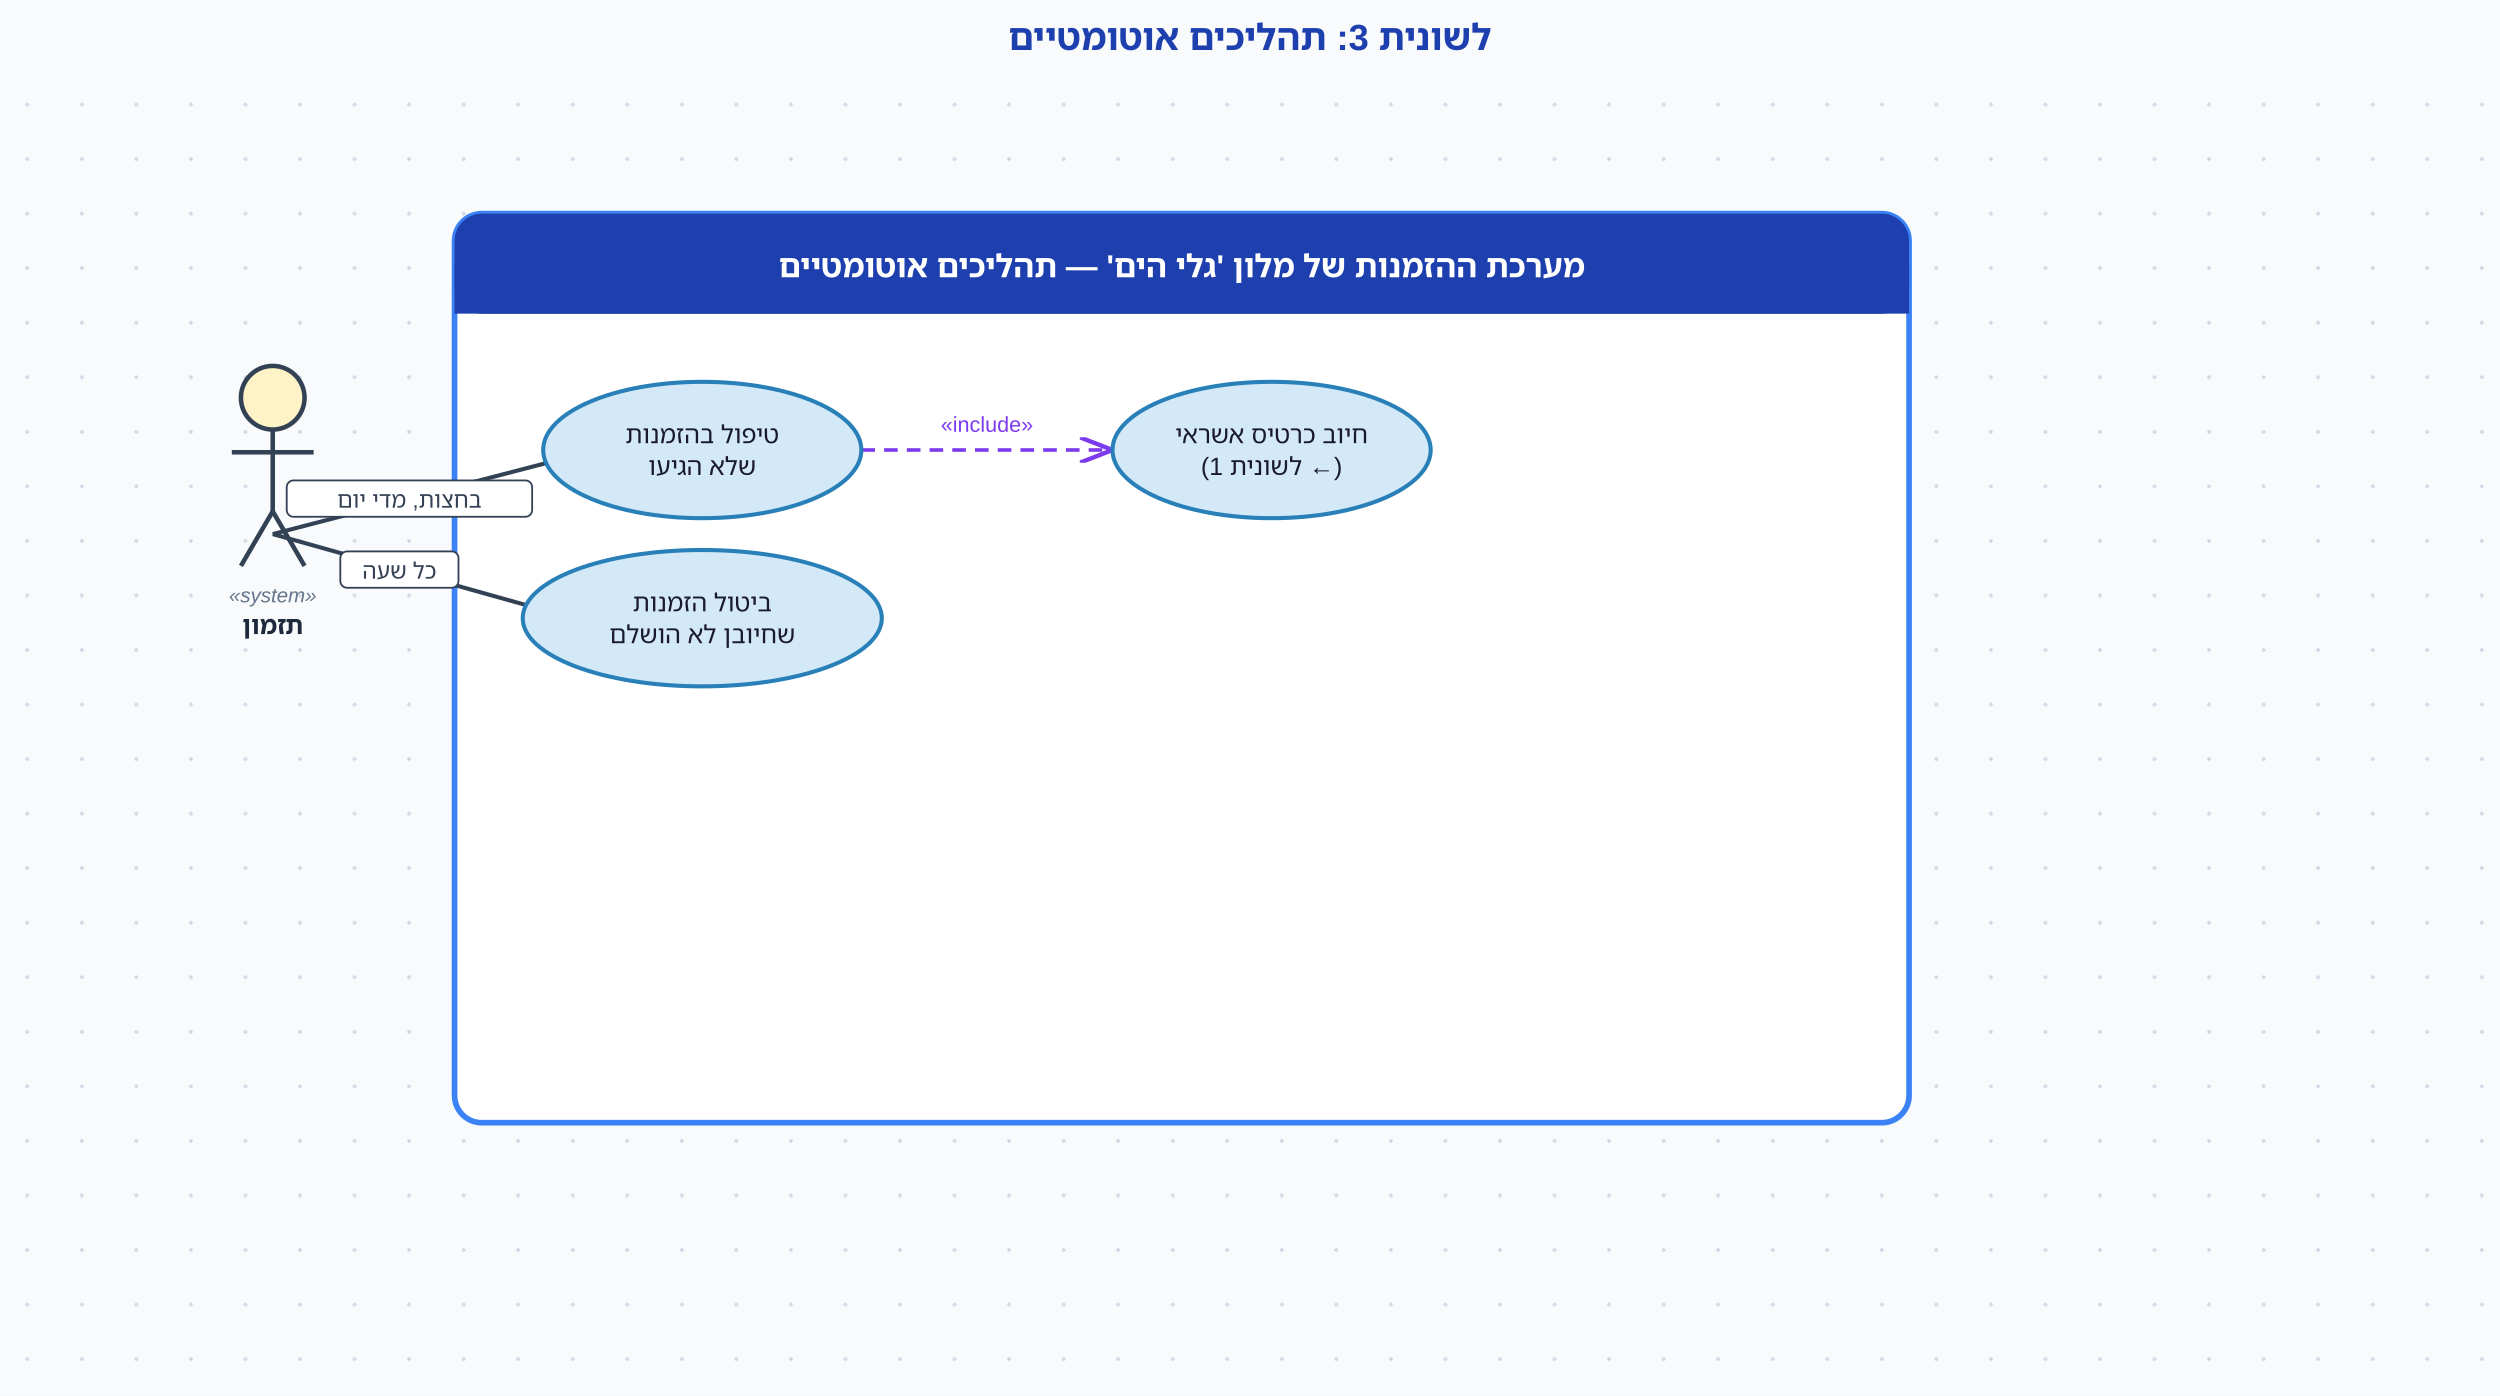
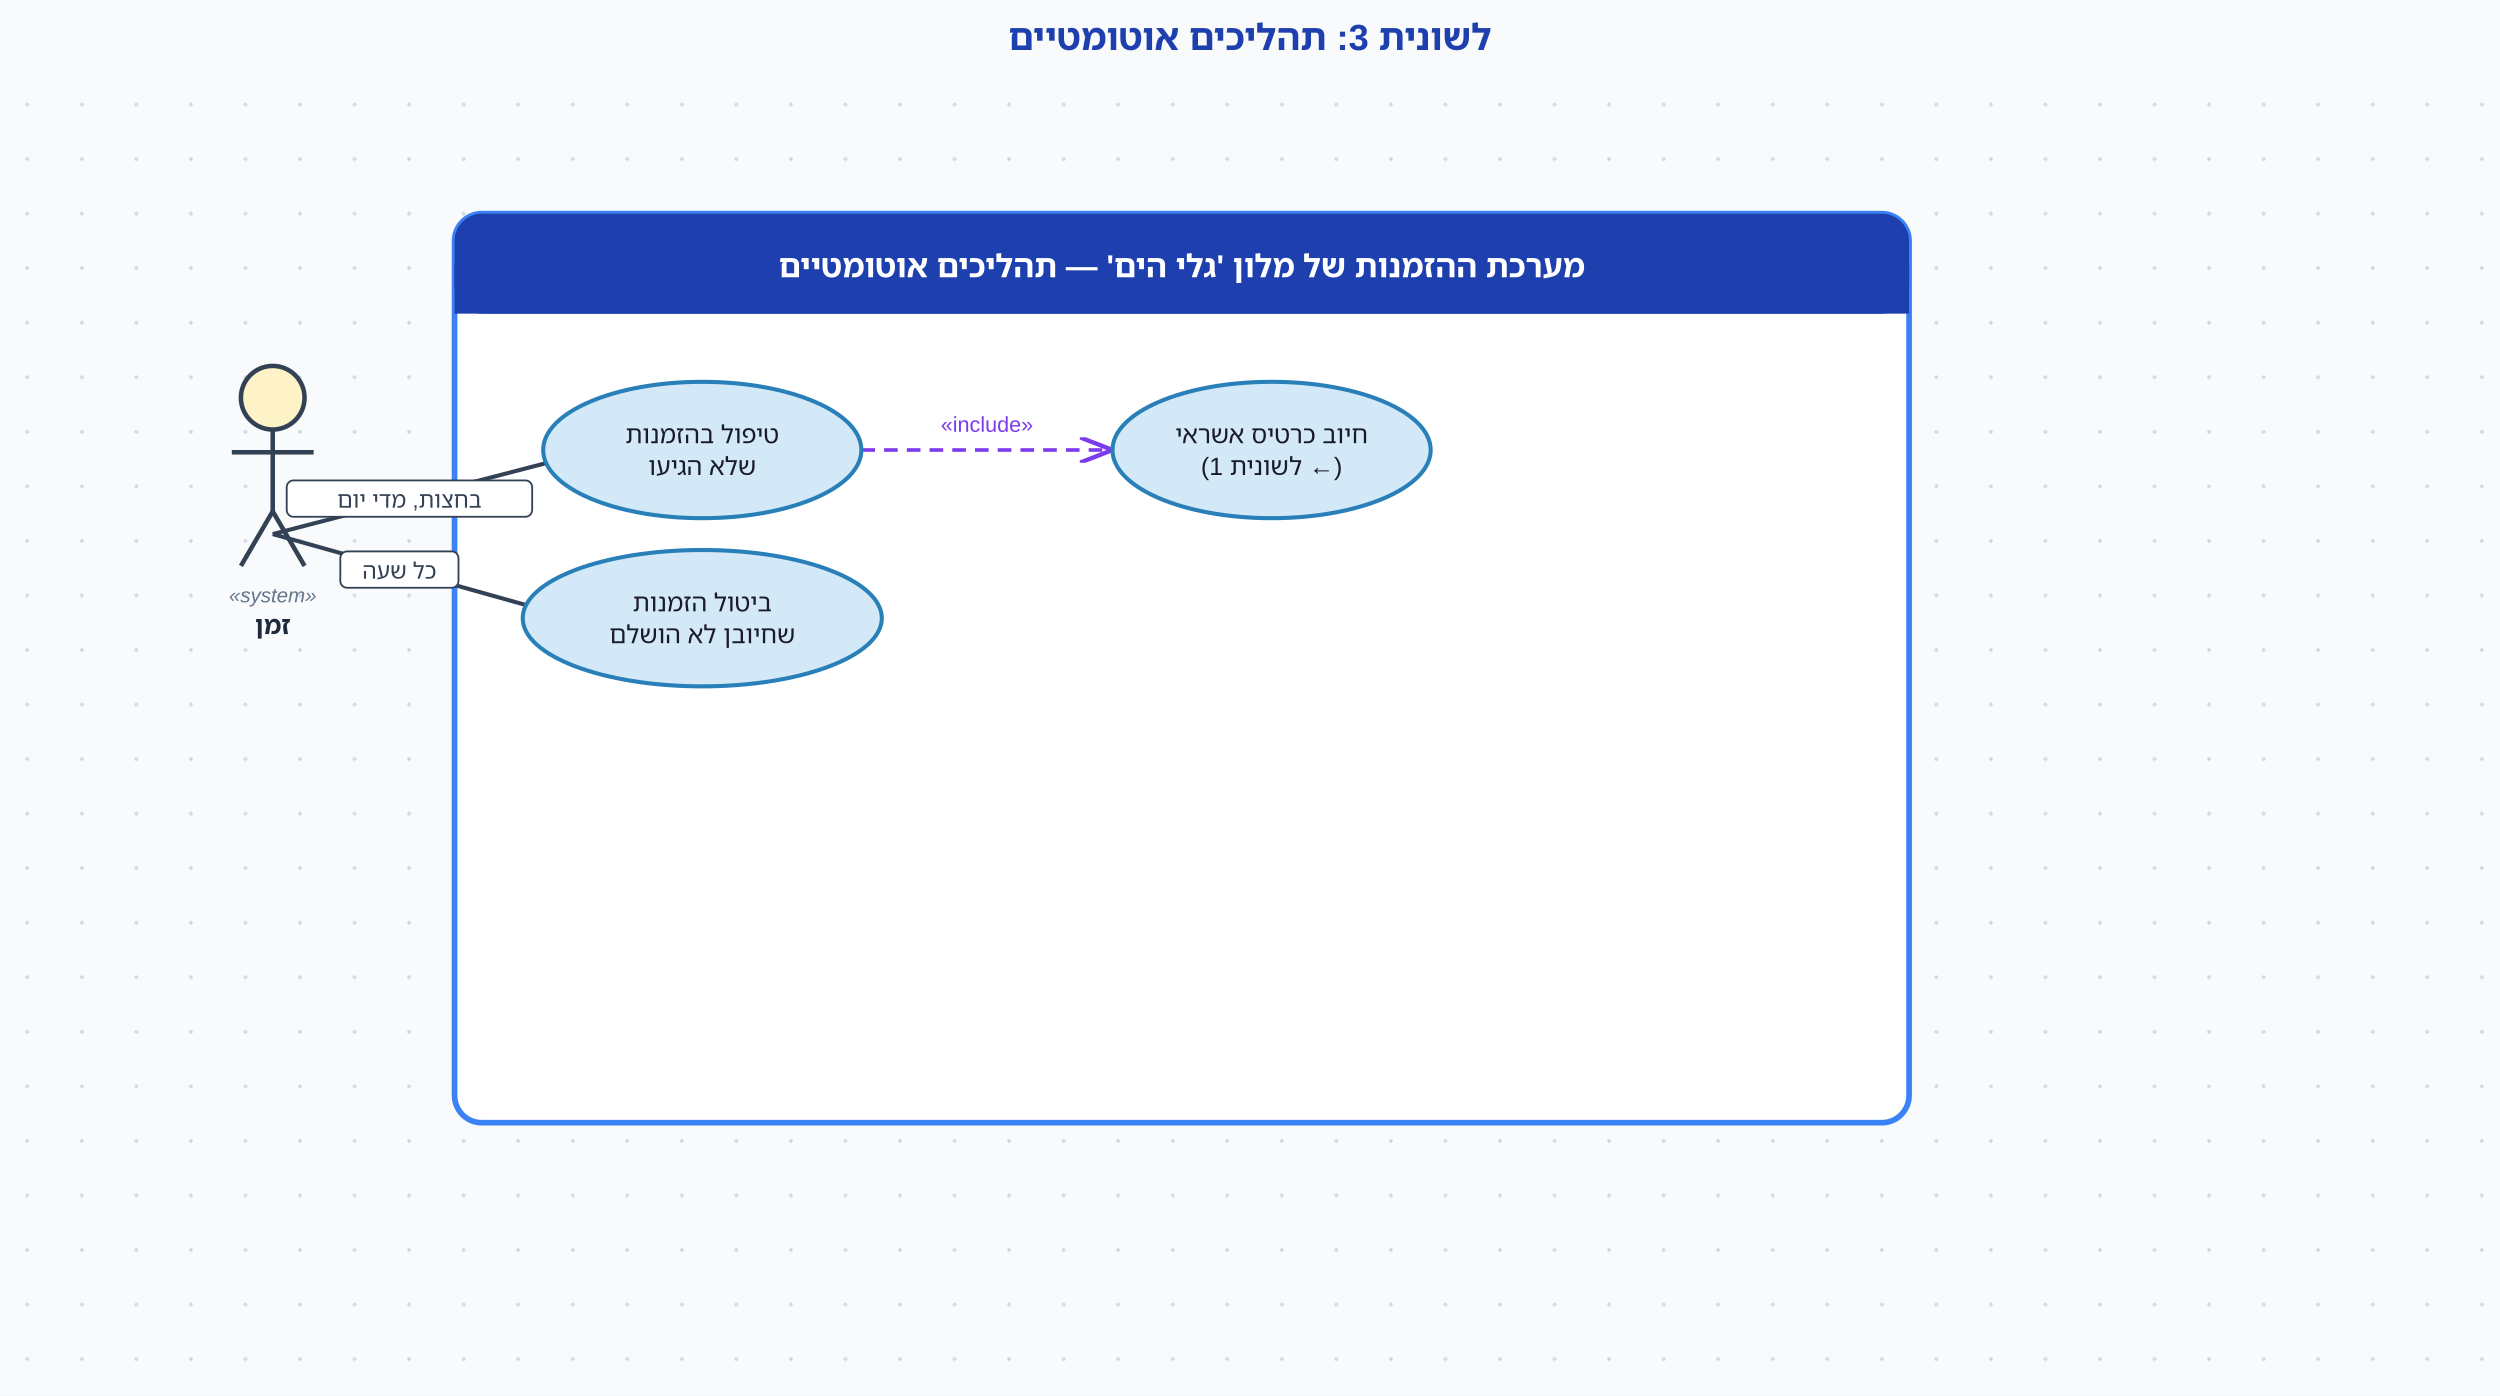
<svg xmlns="http://www.w3.org/2000/svg" width="1100" height="614" viewBox="0 0 1100 614">
  <style>text{font-family:'Noto Sans Hebrew','Segoe UI',Arial,sans-serif;} .conn-hitbox{pointer-events:none;} .timing-label text, .extend-note text{font-family:'Noto Sans Hebrew','Segoe UI',Arial,sans-serif;}</style>
  <rect width="100%" height="100%" fill="#f8fafc" />
  <text x="550.0" y="22" text-anchor="middle" font-size="16" font-weight="700" fill="#1e40af" direction="rtl">לשונית 3: תהליכים אוטומטיים</text>
  <svg x="0" y="34" id="lane-2" viewBox="0 0 1100 580" width="1100" height="580">
    <defs>
      <pattern id="dots-2" width="24" height="24" patternUnits="userSpaceOnUse">
        <circle cx="12" cy="12" r="0.8" fill="#cbd5e1" />
      </pattern>
      <marker id="arrow-include-2" markerWidth="10" markerHeight="7" refX="9" refY="3.5" orient="auto">
        <polyline points="0 0, 9 3.5, 0 7" fill="none" stroke="#7c3aed" stroke-width="1.2" />
      </marker>
    </defs>
    <rect x="0" y="0" width="100%" height="100%" fill="#f8fafc" />
    <rect x="0" y="0" width="100%" height="100%" fill="url(#dots-2)" />
    <rect class="system-boundary" x="200" y="60" width="640" height="400" rx="12" fill="#ffffff" stroke="#3b82f6" stroke-width="2.5" />
    <rect x="200" y="60" width="640" height="44" rx="12" fill="#1e40af" />
    <rect x="200" y="82" width="640" height="22" fill="#1e40af" />
    <text x="520.0" y="88" text-anchor="middle" font-size="14" font-weight="700" fill="#ffffff" direction="rtl" font-family="'Noto Sans Hebrew',sans-serif">מערכת ההזמנות של מלון 'גלי הים' — תהליכים אוטומטיים</text>
    <line data-conn-from="clock" data-conn-to="uc-noshow" x1="120" y1="201" x2="240.304" y2="169.764" stroke="#334155" stroke-width="1.8" />
    <line class="conn-hitbox" data-conn-id="a15" data-hitbox-from="clock" data-hitbox-to="uc-noshow" x1="120" y1="201" x2="240.304" y2="169.764" stroke="transparent" stroke-width="14" data-hover-wired="1" />
    <line data-conn-from="clock" data-conn-to="uc-cancel-unpaid" x1="120" y1="201" x2="231.472" y2="232.236" stroke="#334155" stroke-width="1.8" />
    <line class="conn-hitbox" data-conn-id="a16" data-hitbox-from="clock" data-hitbox-to="uc-cancel-unpaid" x1="120" y1="201" x2="231.472" y2="232.236" stroke="transparent" stroke-width="14" data-hover-wired="1" />
    <line data-conn-from="uc-noshow" data-conn-to="uc-charge" x1="379" y1="164" x2="489.5" y2="164" stroke="#7c3aed" stroke-width="1.6" stroke-dasharray="6 4" marker-end="url(#arrow-include-2)" />
    <line class="conn-hitbox" data-hitbox-from="uc-noshow" data-hitbox-to="uc-charge" x1="379" y1="164" x2="489.5" y2="164" stroke="transparent" stroke-width="14" data-hover-wired="1" />
    <text data-label-for="uc-noshow uc-charge" x="434.25" y="156" text-anchor="middle" font-size="9.5" fill="#7c3aed" font-family="'IBM Plex Mono',monospace">«include»</text>
    <g id="uc-group-uc-noshow" data-uc-id="uc-noshow">
      <ellipse cx="309" cy="164" rx="70" ry="30" fill="#d4e9f7" stroke="#2980b9" stroke-width="1.8" />
      <text x="309" y="161" text-anchor="middle" font-size="11" font-weight="500" fill="#1a1a2e" direction="rtl" font-family="'Noto Sans Hebrew',sans-serif">טיפול בהזמנות</text>
      <text x="309" y="175" text-anchor="middle" font-size="11" font-weight="500" fill="#1a1a2e" direction="rtl" font-family="'Noto Sans Hebrew',sans-serif">שלא הגיעו</text>
    </g>
    <g id="uc-group-uc-cancel-unpaid" data-uc-id="uc-cancel-unpaid">
      <ellipse cx="309" cy="238" rx="79" ry="30" fill="#d4e9f7" stroke="#2980b9" stroke-width="1.8" />
      <text x="309" y="235" text-anchor="middle" font-size="11" font-weight="500" fill="#1a1a2e" direction="rtl" font-family="'Noto Sans Hebrew',sans-serif">ביטול הזמנות</text>
      <text x="309" y="249" text-anchor="middle" font-size="11" font-weight="500" fill="#1a1a2e" direction="rtl" font-family="'Noto Sans Hebrew',sans-serif">שחיובן לא הושלם</text>
    </g>
    <g id="uc-group-uc-charge" data-uc-id="uc-charge">
      <ellipse cx="559.5" cy="164" rx="70" ry="30" fill="#d4e9f7" stroke="#2980b9" stroke-width="1.8" />
      <text x="559.5" y="161" text-anchor="middle" font-size="11" font-weight="500" fill="#1a1a2e" direction="rtl" font-family="'Noto Sans Hebrew',sans-serif">חיוב כרטיס אשראי</text>
      <text x="559.5" y="175" text-anchor="middle" font-size="11" font-weight="500" fill="#1a1a2e" direction="rtl" font-family="'Noto Sans Hebrew',sans-serif">(← לשונית 1)</text>
    </g>
    <g id="actor-group-clock" data-actor-id="clock" transform="translate(120,201)">
      <circle cx="0" cy="-60" r="14" fill="#fef3c7" stroke="#334155" stroke-width="2" />
      <line x1="0" y1="-46" x2="0" y2="-10" stroke="#334155" stroke-width="2" />
      <line x1="-18" y1="-36" x2="18" y2="-36" stroke="#334155" stroke-width="2" />
      <line x1="0" y1="-10" x2="-14" y2="14" stroke="#334155" stroke-width="2" />
      <line x1="0" y1="-10" x2="14" y2="14" stroke="#334155" stroke-width="2" />
      <text x="0" y="30" text-anchor="middle" font-size="9" font-style="italic" fill="#64748b" font-family="'IBM Plex Mono',monospace">«system»</text>
-       <text x="0" y="44" text-anchor="middle" font-size="11" font-weight="600" fill="#1e293b" direction="rtl" font-family="'Noto Sans Hebrew',sans-serif">תזמון</text>
+       <text x="0" y="44" text-anchor="middle" font-size="11" font-weight="600" fill="#1e293b" direction="rtl" font-family="'Noto Sans Hebrew',sans-serif">זמן</text>
    </g>
    <g class="timing-label">
      <rect x="126.152" y="177.382" width="108" height="16" fill="white" stroke="#334155" stroke-width="0.8" rx="3" />
      <text x="180.152" y="189.382" font-size="10" text-anchor="middle" fill="#334155" font-family="'Noto Sans Hebrew', sans-serif" direction="rtl">בחצות, מדי יום</text>
    </g>
    <g class="timing-label">
      <rect x="149.736" y="208.618" width="52" height="16" fill="white" stroke="#334155" stroke-width="0.8" rx="3" />
      <text x="175.736" y="220.618" font-size="10" text-anchor="middle" fill="#334155" font-family="'Noto Sans Hebrew', sans-serif" direction="rtl">כל שעה</text>
    </g>
  </svg>
</svg>
